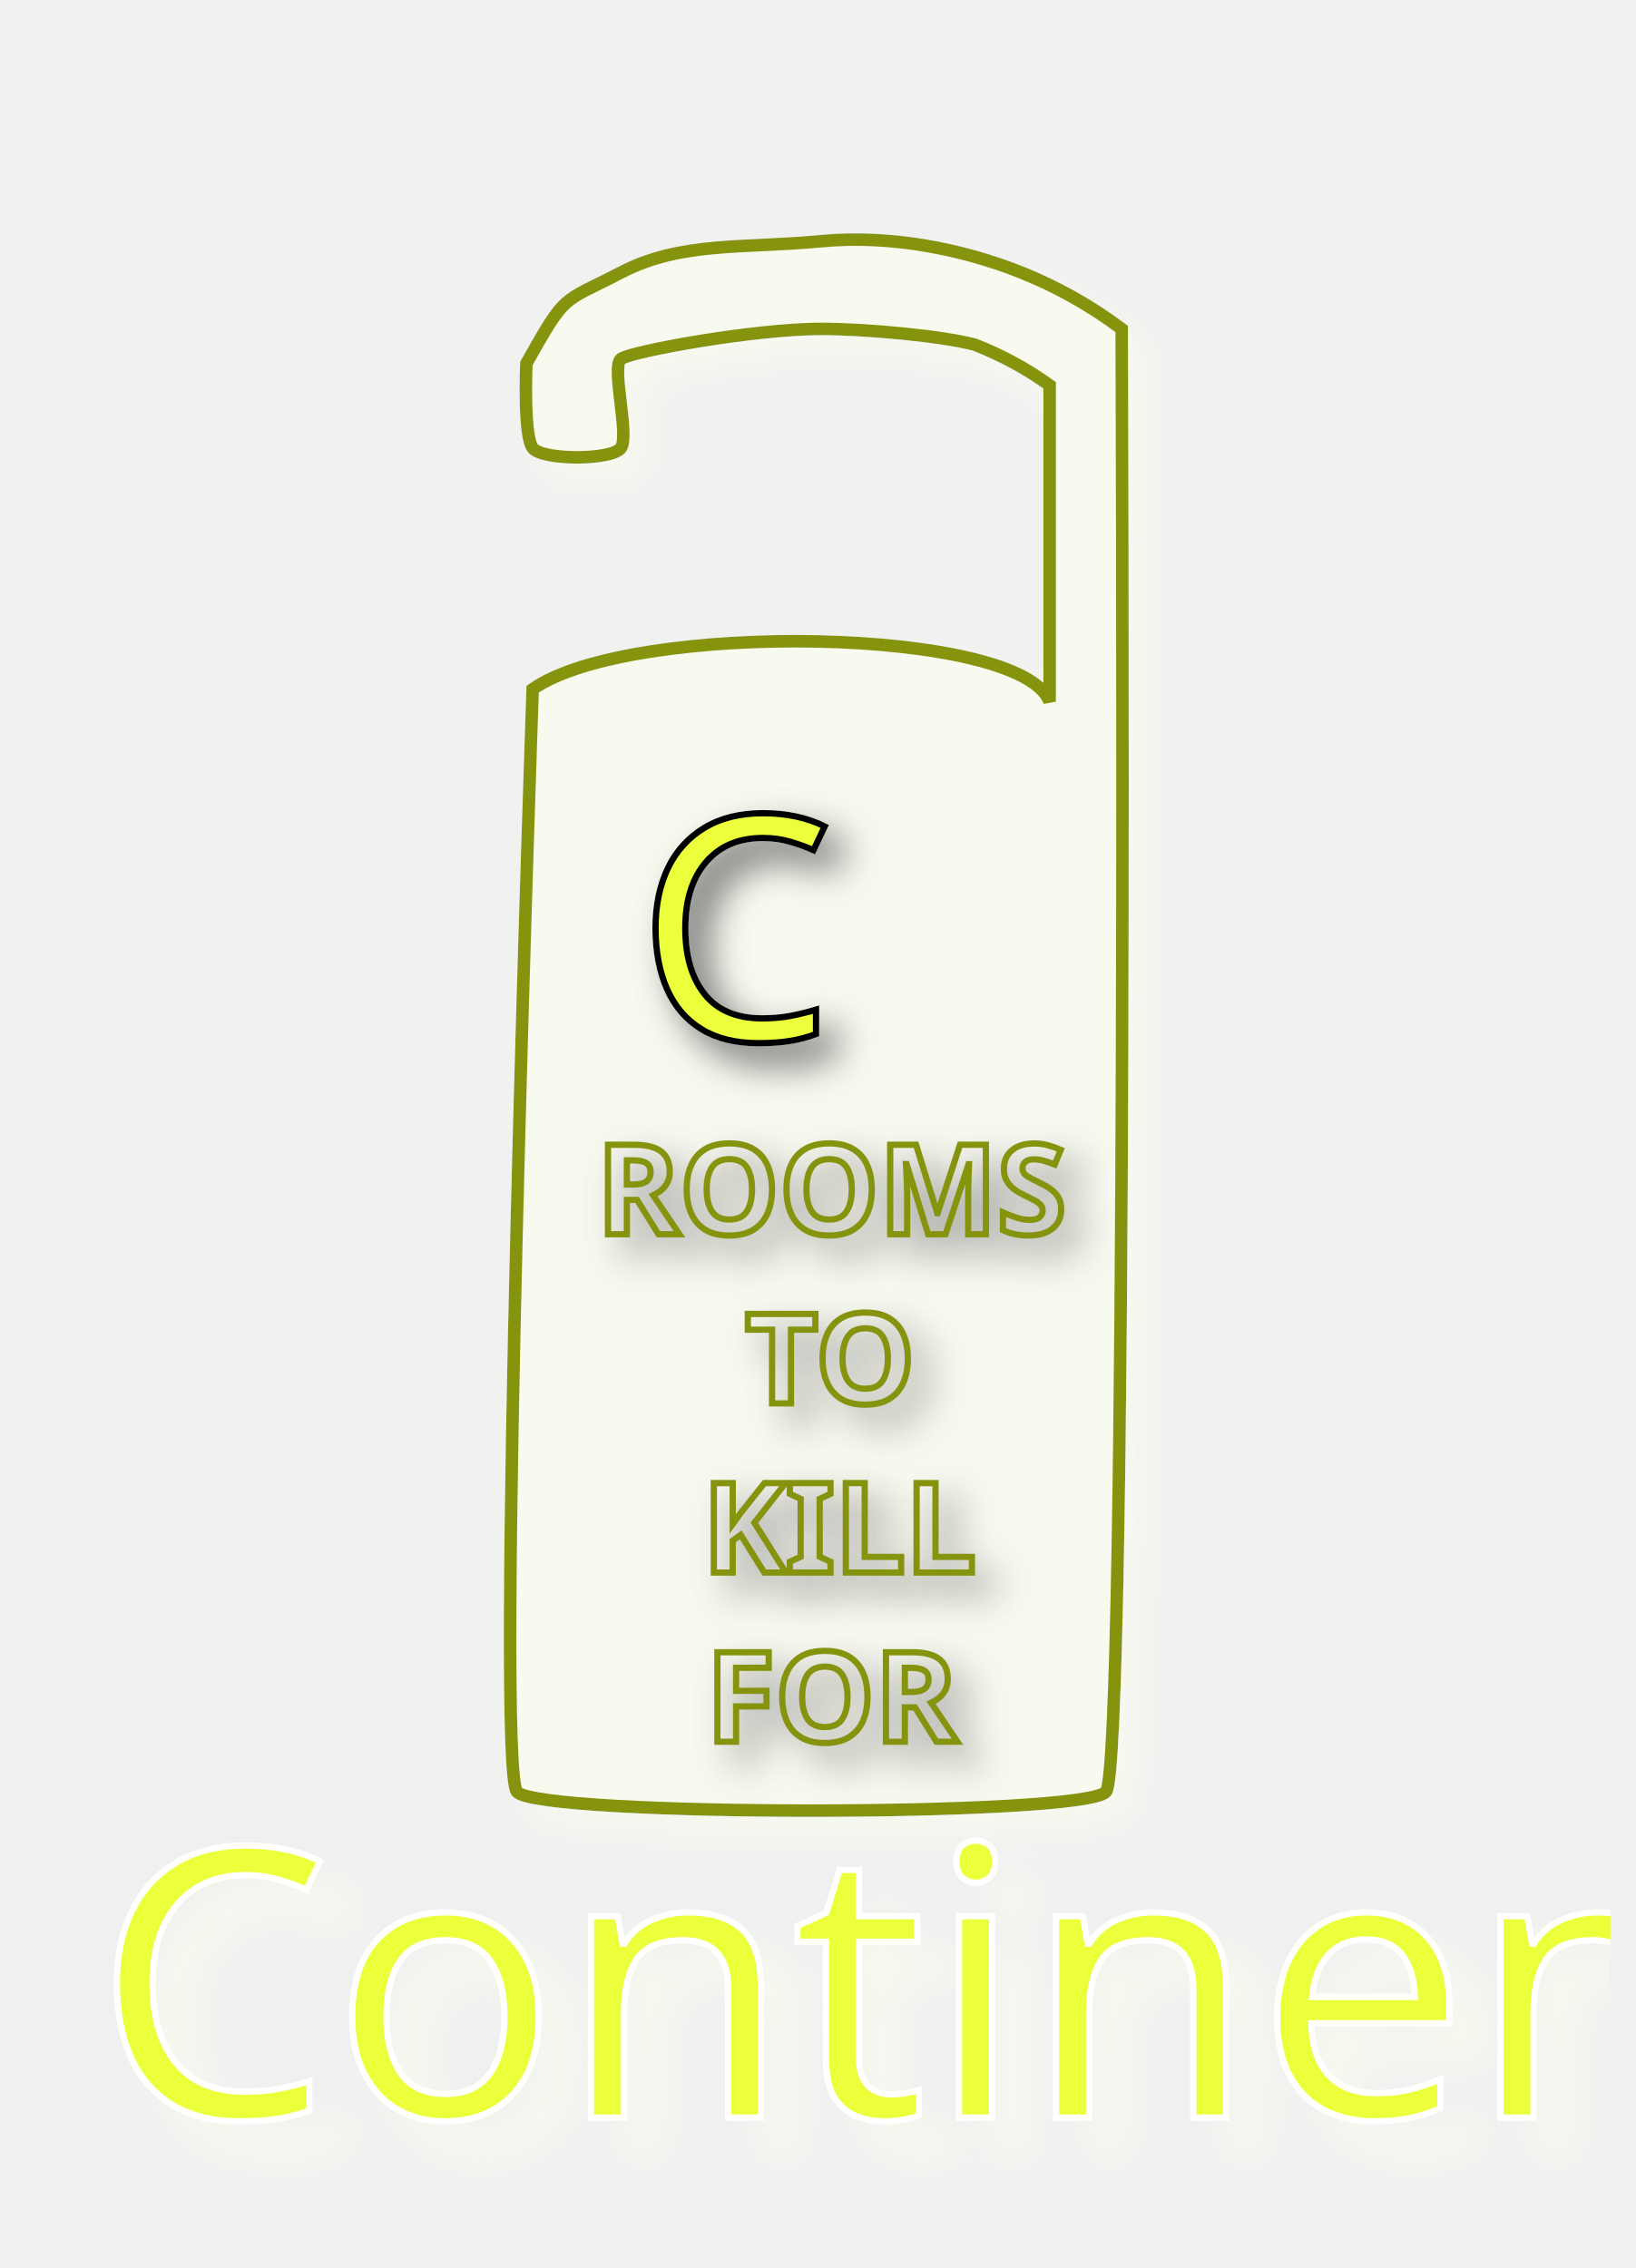
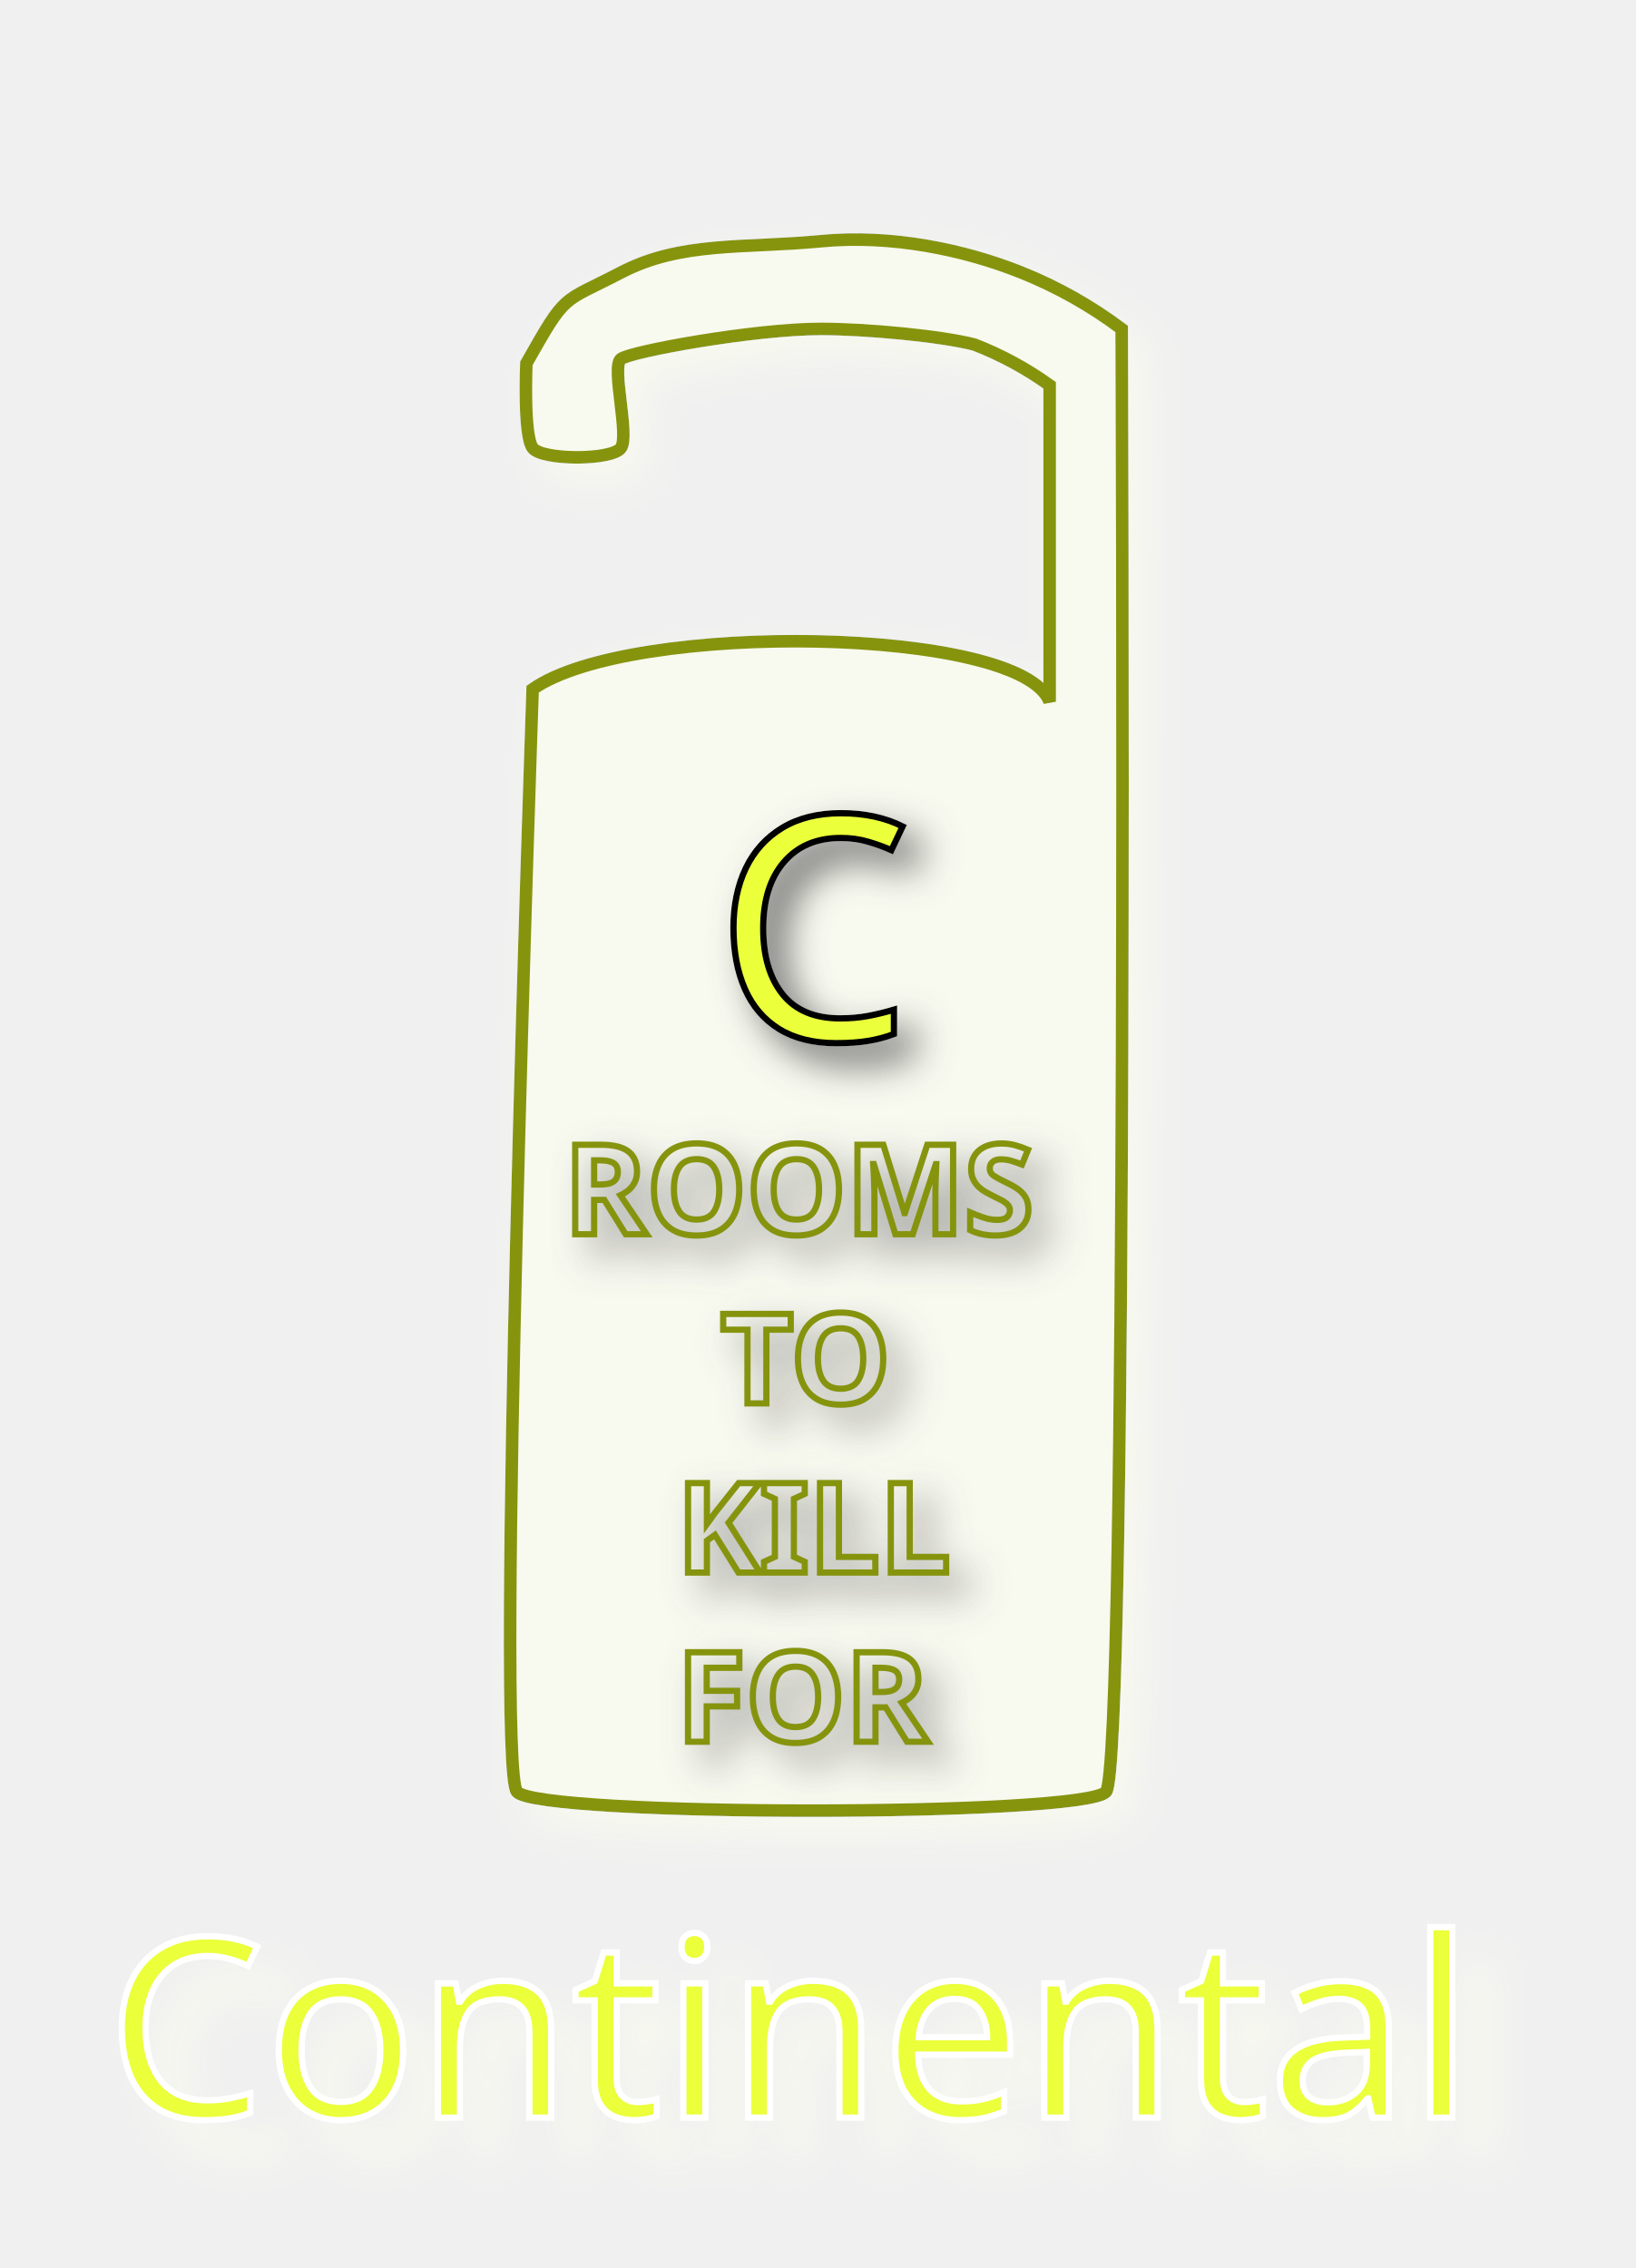
<svg xmlns="http://www.w3.org/2000/svg" width="261" height="362" viewBox="0 0 261 362">
  <defs>
    <filter id="Path_1" x="74.302" y="31.216" width="117.909" height="270.784" filterUnits="userSpaceOnUse">
      <feOffset dx="3" dy="3" input="SourceAlpha" />
      <feGaussianBlur stdDeviation="3" result="blur" />
      <feFlood flood-color="#f8f9ef" />
      <feComposite operator="in" in2="blur" />
      <feComposite in="SourceGraphic" />
    </filter>
    <filter id="ROOMS_TO_KILL_FOR" x="88" y="168" width="94" height="128" filterUnits="userSpaceOnUse">
      <feOffset dx="3" dy="3" input="SourceAlpha" />
      <feGaussianBlur stdDeviation="3" result="blur-2" />
      <feFlood flood-color="#707070" />
      <feComposite operator="in" in2="blur-2" />
      <feComposite in="SourceGraphic" />
    </filter>
    <clipPath id="clip-path">
      <rect y="4" width="249" height="73" fill="none" />
    </clipPath>
    <filter id="Continental" x="10" y="285" width="250" height="85" filterUnits="userSpaceOnUse">
      <feOffset dx="6" dy="6" input="SourceAlpha" />
      <feGaussianBlur stdDeviation="3" result="blur-3" />
      <feFlood flood-color="#f8f9ef" />
      <feComposite operator="in" in2="blur-3" />
      <feComposite in="SourceGraphic" />
    </filter>
    <clipPath id="clip-path-2">
      <rect x="-10" y="-6" width="81" height="74" fill="none" />
    </clipPath>
    <filter id="C" x="94" y="118" width="77" height="74" filterUnits="userSpaceOnUse">
      <feOffset dx="3" dy="3" input="SourceAlpha" />
      <feGaussianBlur stdDeviation="3" result="blur-4" />
      <feFlood flood-color="#707070" />
      <feComposite operator="in" in2="blur-4" />
      <feComposite in="SourceGraphic" />
    </filter>
  </defs>
  <g id="logo-dark" transform="translate(-840 -103)">
    <rect id="Rectangle_1" data-name="Rectangle 1" width="261" height="358" transform="translate(840 103)" fill="none" />
    <g transform="matrix(1, 0, 0, 1, 840, 103)" filter="url(#Path_1)">
      <path id="Path_1-2" data-name="Path 1" d="M930,161c6.5-11.5,5.5-9.5,15.092-14.5s19.571-3.819,31.908-5c11.186-1.071,22.818,1.317,32,5a69.982,69.982,0,0,1,16,9s1,229.5-2.5,233.5-90.5,4-94,0S931,213,931,213c15.633-10.985,78-10,82.5,2V164.5a53.792,53.792,0,0,0-12-6.5c-5.322-1.378-17.219-2.5-24.5-2.5-10.663,0-30.316,3.6-31.908,4.8s1.408,12.2,0,14.2-12.592,2-14.092,0S930,161,930,161Z" transform="translate(-846 -103)" fill="#f8f9ef" stroke="#869410" stroke-width="2" />
    </g>
    <g transform="matrix(1, 0, 0, 1, 840, 103)" filter="url(#ROOMS_TO_KILL_FOR)">
      <text id="ROOMS_TO_KILL_FOR-2" data-name="ROOMS TO KILL FOR" transform="translate(132 197)" fill="none" stroke="#869410" stroke-width="1" font-size="20" font-family="SegoeUI-Bold, Segoe UI" font-weight="700">
-         <tspan x="-36.772" y="0">ROOMS</tspan>
-         <tspan x="-13.071" y="27">TO</tspan>
-         <tspan x="-19.883" y="54">KILL</tspan>
-         <tspan x="-19.312" y="81">FOR</tspan>
+         <tspan x="-42" y="0">ROOMS</tspan>
+         <tspan x="-17" y="27">TO</tspan>
+         <tspan x="-24" y="54">KILL</tspan>
+         <tspan x="-24" y="81">FOR</tspan>
      </text>
    </g>
    <g id="Scroll_Group_2" data-name="Scroll Group 2" transform="translate(848 388)" clip-path="url(#clip-path)" style="isolation: isolate">
      <g transform="matrix(1, 0, 0, 1, -8, -285)" filter="url(#Continental)">
-         <text id="Continental-2" data-name="Continental" transform="translate(117 338)" fill="#ebff3b" stroke="#fff" stroke-width="1" font-size="60" font-family="KunstlerScript, Kunstler Script">
-           <tspan x="-102.012" y="0">Continental</tspan>
+         <text id="Continental-2" data-name="Continental" transform="translate(117 338)" fill="#ebff3b" stroke="#fff" stroke-width="1" font-size="40" font-family="KunstlerScript, Kunstler Script">
+           <tspan x="-100" y="0">Continental</tspan>
        </text>
      </g>
    </g>
    <g id="Scroll_Group_3" data-name="Scroll Group 3" transform="translate(940 227)" clip-path="url(#clip-path-2)" style="isolation: isolate">
      <g transform="matrix(1, 0, 0, 1, -100, -124)" filter="url(#C)">
        <text id="C-2" data-name="C" transform="translate(121 166)" fill="#ebff3b" stroke="#000" stroke-width="1" font-size="50" font-family="KunstlerScript, Kunstler Script">
-           <tspan x="-19.434" y="0">C</tspan>
+           <tspan x="-7" y="0">C</tspan>
        </text>
      </g>
    </g>
  </g>
</svg>
